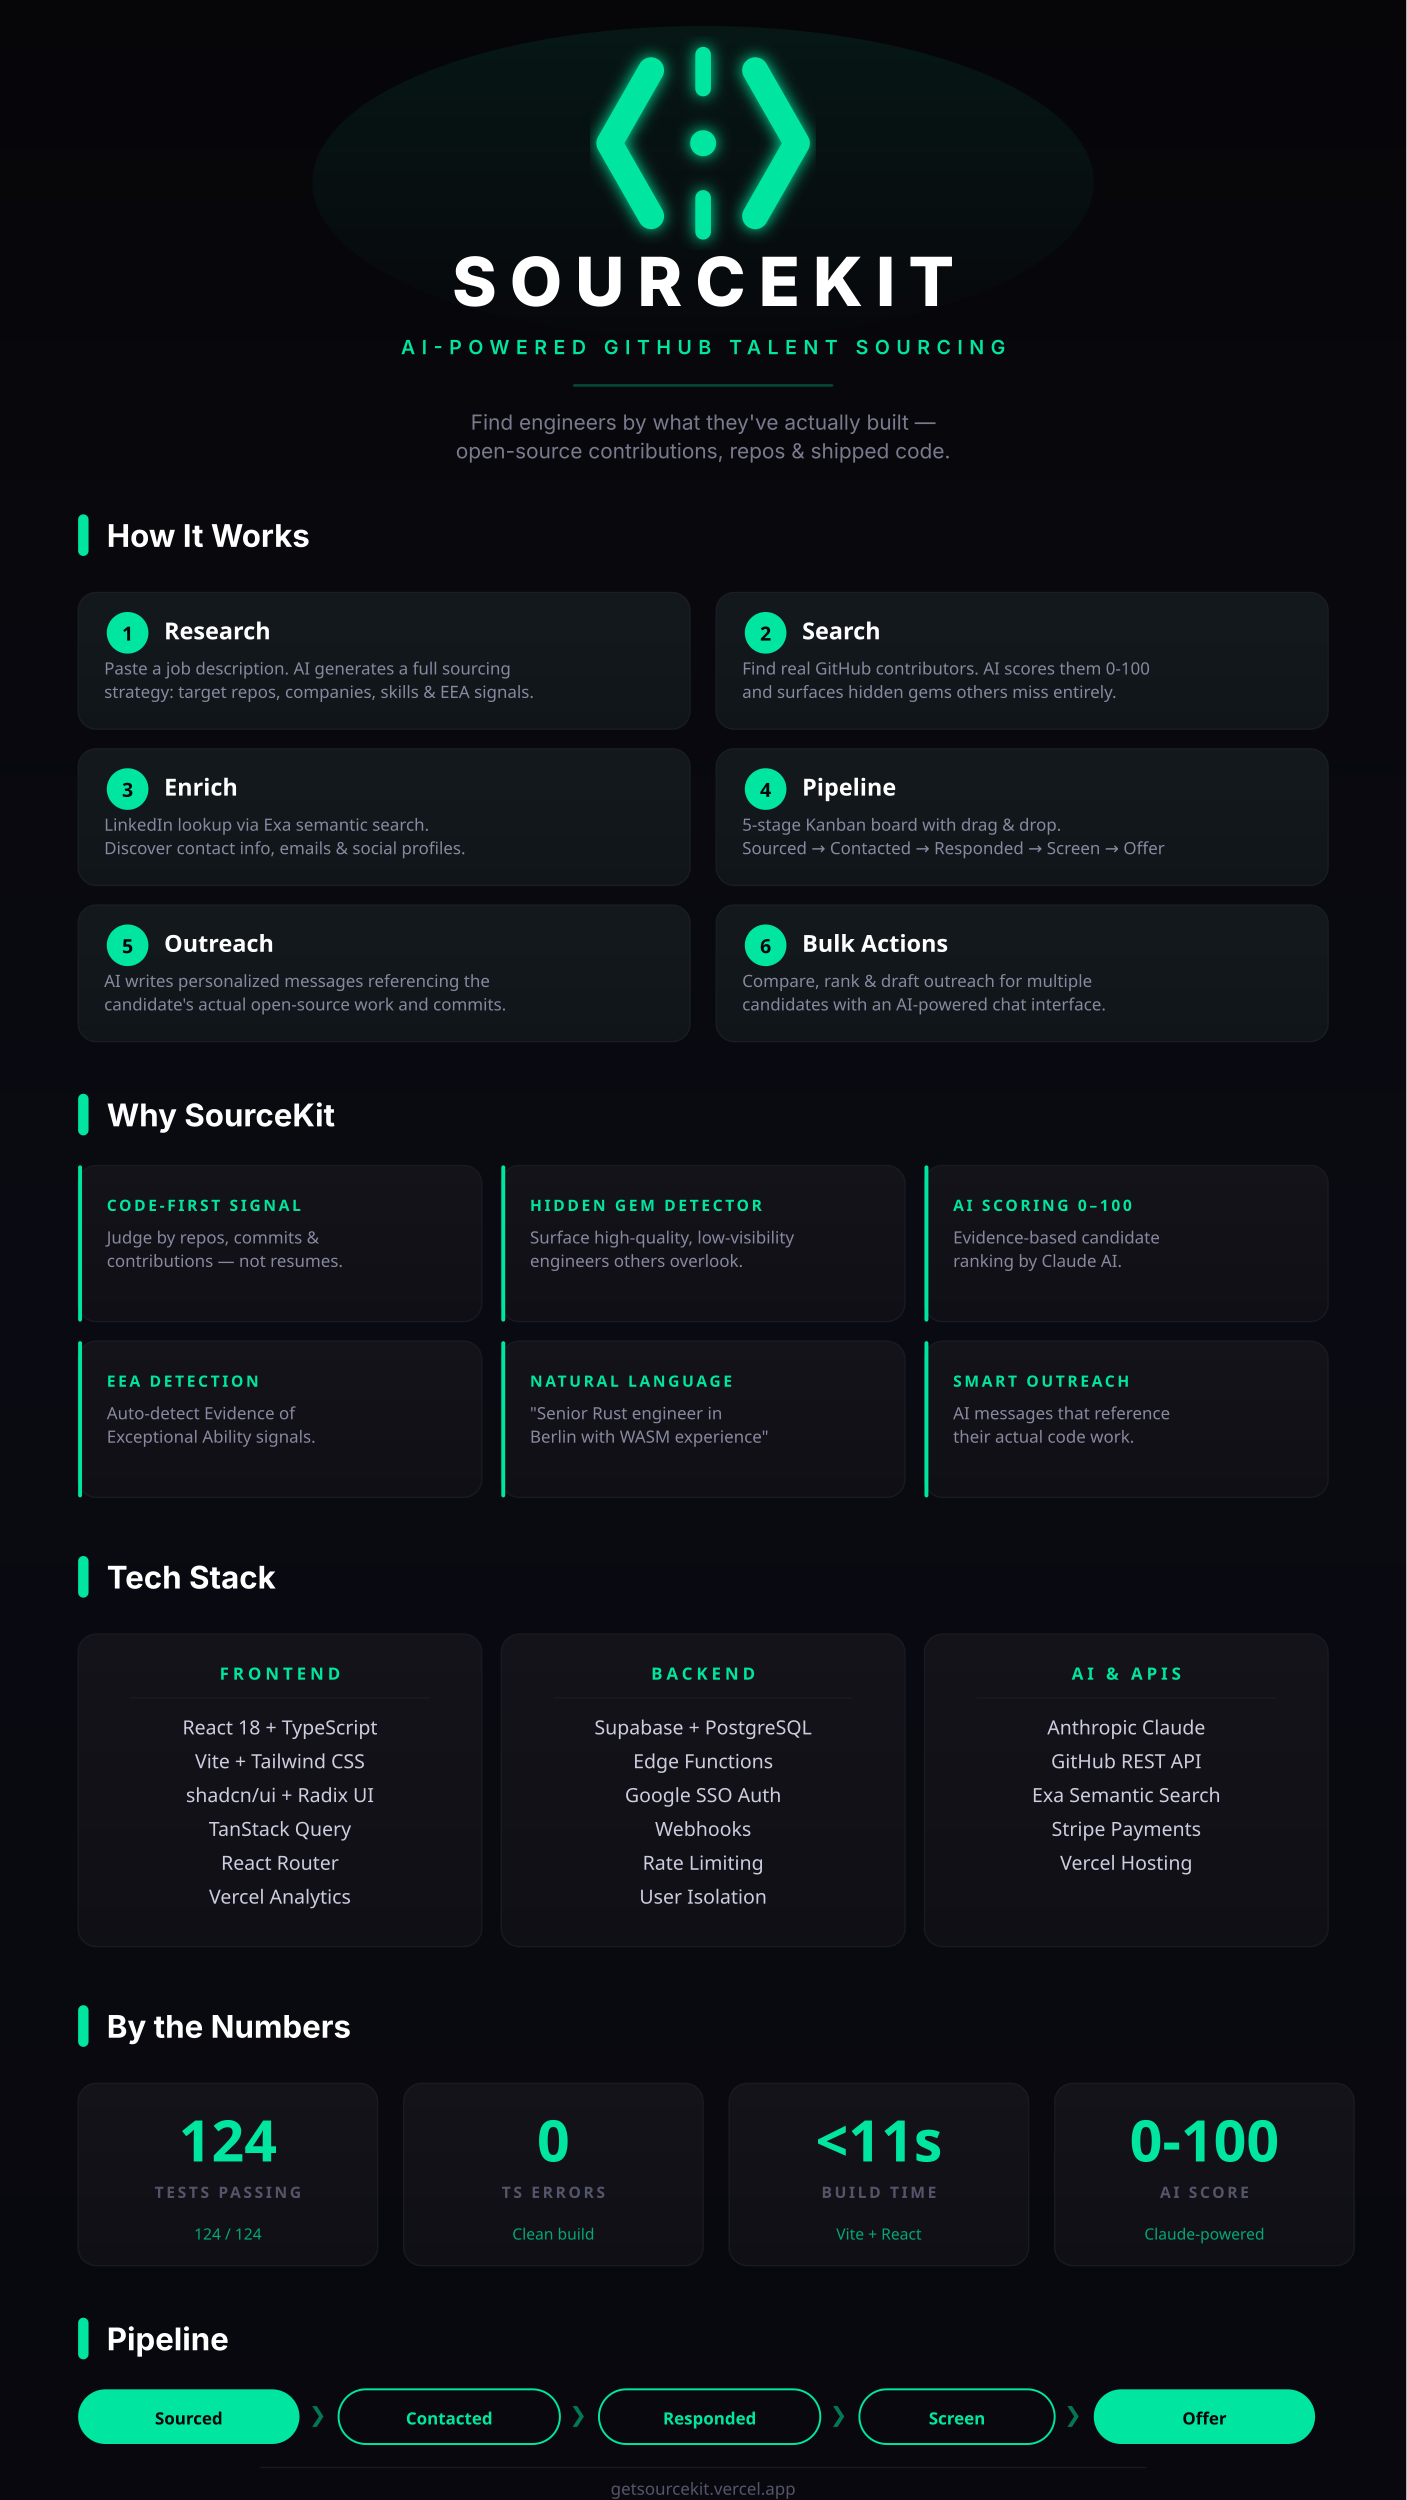
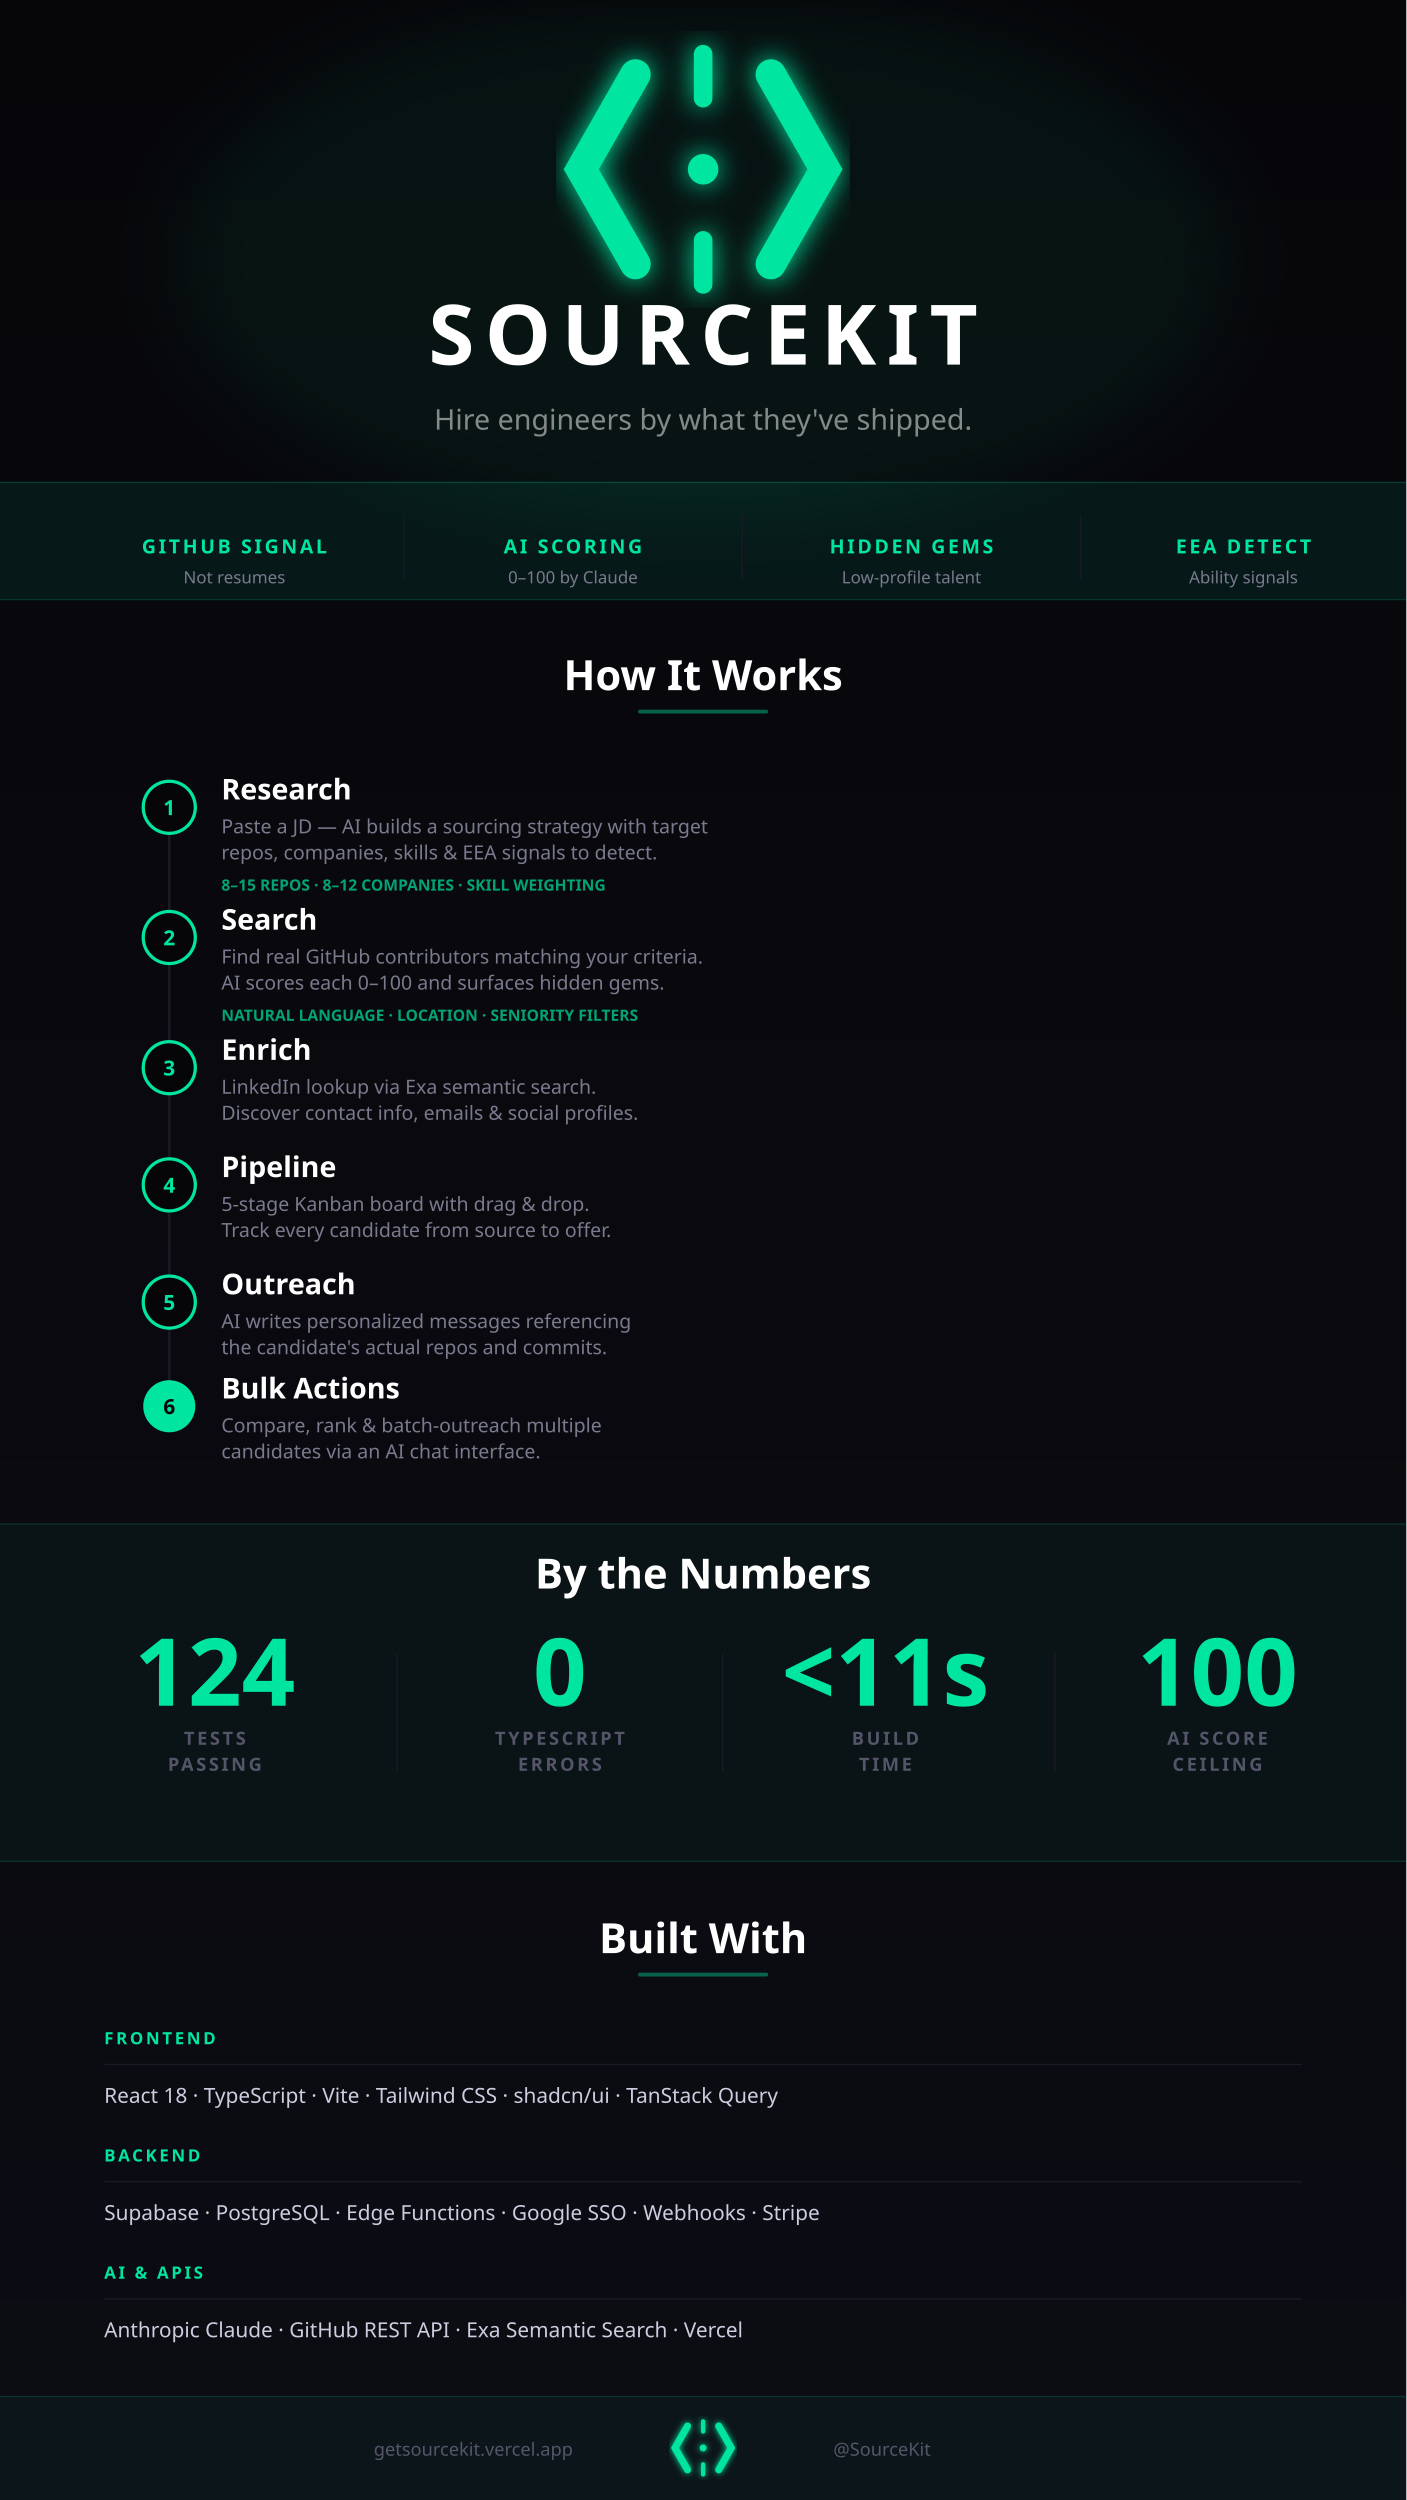
<svg xmlns="http://www.w3.org/2000/svg" viewBox="0 0 1080 1920" width="1080" height="1920">
  <defs>
    <linearGradient id="bg" x1="0" y1="0" x2="0" y2="1">
      <stop offset="0%" stop-color="#060609" />
-       <stop offset="50%" stop-color="#0A0A12" />
-       <stop offset="100%" stop-color="#08080E" />
+       <stop offset="100%" stop-color="#0C0C14" />
    </linearGradient>
-     <linearGradient id="accentGrad" x1="0" y1="0" x2="1" y2="1">
+     <linearGradient id="heroGrad" x1="0" y1="0" x2="0" y2="1">
+       <stop offset="0%" stop-color="#00E5A0" stop-opacity="0.12" />
+       <stop offset="100%" stop-color="#00E5A0" stop-opacity="0" />
+     </linearGradient>
+     <linearGradient id="greenBar" x1="0" y1="0" x2="1" y2="0">
      <stop offset="0%" stop-color="#00E5A0" />
      <stop offset="100%" stop-color="#00B87D" />
    </linearGradient>
-     <linearGradient id="card" x1="0" y1="0" x2="0" y2="1">
-       <stop offset="0%" stop-color="#131319" />
-       <stop offset="100%" stop-color="#0F0F15" />
-     </linearGradient>
-     <linearGradient id="glowGrad" x1="0.5" y1="0" x2="0.5" y2="1">
-       <stop offset="0%" stop-color="#00E5A0" stop-opacity="0.15" />
-       <stop offset="100%" stop-color="#00E5A0" stop-opacity="0" />
-     </linearGradient>
    <filter id="glow">
-       <feGaussianBlur stdDeviation="6" result="b" />
+       <feGaussianBlur stdDeviation="8" result="b" />
      <feMerge>
        <feMergeNode in="b" />
        <feMergeNode in="SourceGraphic" />
      </feMerge>
    </filter>
-     <filter id="bigGlow">
-       <feGaussianBlur stdDeviation="20" result="b" />
-       <feMerge>
-         <feMergeNode in="b" />
-         <feMergeNode in="SourceGraphic" />
-       </feMerge>
+     <filter id="softGlow">
+       <feGaussianBlur stdDeviation="30" />
    </filter>
-     <filter id="shadow">
-       <feDropShadow dx="0" dy="2" stdDeviation="6" flood-color="#000" flood-opacity="0.5" />
-     </filter>
-     <clipPath id="roundClip">
-       <rect width="1080" height="1920" rx="0" />
-     </clipPath>
  </defs>
  <rect width="1080" height="1920" fill="url(#bg)" />
-   <ellipse cx="540" cy="140" rx="300" ry="120" fill="url(#glowGrad)" opacity="0.5" />
-   <g transform="translate(540,110) scale(1.0)" filter="url(#glow)">
-     <path d="M-40,-56 L-72,0 L-40,56" stroke="#00E5A0" stroke-width="20" stroke-linecap="round" stroke-linejoin="round" fill="none" />
-     <path d="M40,-56 L72,0 L40,56" stroke="#00E5A0" stroke-width="20" stroke-linecap="round" stroke-linejoin="round" fill="none" />
-     <line x1="0" y1="-42" x2="0" y2="-68" stroke="#00E5A0" stroke-width="12" stroke-linecap="round" />
-     <line x1="0" y1="42" x2="0" y2="68" stroke="#00E5A0" stroke-width="12" stroke-linecap="round" />
-     <circle cx="0" cy="0" r="10" fill="#00E5A0" />
+   <ellipse cx="540" cy="200" rx="400" ry="200" fill="#00E5A0" opacity="0.06" filter="url(#softGlow)" />
+   <g transform="translate(540,130) scale(1.3)" filter="url(#glow)">
+     <path d="M-40,-56 L-72,0 L-40,56" stroke="#00E5A0" stroke-width="18" stroke-linecap="round" fill="none" />
+     <path d="M40,-56 L72,0 L40,56" stroke="#00E5A0" stroke-width="18" stroke-linecap="round" fill="none" />
+     <line x1="0" y1="-42" x2="0" y2="-68" stroke="#00E5A0" stroke-width="11" stroke-linecap="round" />
+     <line x1="0" y1="42" x2="0" y2="68" stroke="#00E5A0" stroke-width="11" stroke-linecap="round" />
+     <circle cx="0" cy="0" r="9" fill="#00E5A0" />
  </g>
-   <text x="540" y="235" text-anchor="middle" fill="#FFFFFF" font-family="'SF Pro Display', 'Inter', system-ui, sans-serif" font-size="52" font-weight="800" letter-spacing="10">SOURCEKIT</text>
-   <text x="540" y="272" text-anchor="middle" fill="#00E5A0" font-family="'SF Pro Display', 'Inter', system-ui, sans-serif" font-size="15" font-weight="600" letter-spacing="5">AI-POWERED GITHUB TALENT SOURCING</text>
-   <rect x="440" y="295" width="200" height="2" rx="1" fill="#00E5A0" opacity="0.3" />
-   <text x="540" y="330" text-anchor="middle" fill="#7A7A8E" font-family="'SF Pro Text', 'Inter', system-ui, sans-serif" font-size="16">Find engineers by what they've actually built —</text>
-   <text x="540" y="352" text-anchor="middle" fill="#7A7A8E" font-family="'SF Pro Text', 'Inter', system-ui, sans-serif" font-size="16">open-source contributions, repos &amp; shipped code.</text>
-   <rect x="60" y="395" width="8" height="32" rx="4" fill="#00E5A0" />
-   <text x="82" y="420" fill="#FFFFFF" font-family="'SF Pro Display', 'Inter', system-ui, sans-serif" font-size="24" font-weight="700">How It Works</text>
-   <rect x="60" y="455" width="470" height="105" rx="14" fill="url(#card)" stroke="#1A1A24" stroke-width="1" />
-   <rect x="60" y="455" width="470" height="105" rx="14" fill="#00E5A0" opacity="0.03" />
-   <circle cx="98" cy="486" r="16" fill="#00E5A0" />
-   <text x="98" y="492" text-anchor="middle" fill="#060609" font-family="system-ui, sans-serif" font-size="15" font-weight="800">1</text>
-   <text x="126" y="491" fill="#FFFFFF" font-family="system-ui, sans-serif" font-size="18" font-weight="700">Research</text>
-   <text x="80" y="518" fill="#8888A0" font-family="system-ui, sans-serif" font-size="13">Paste a job description. AI generates a full sourcing</text>
-   <text x="80" y="536" fill="#8888A0" font-family="system-ui, sans-serif" font-size="13">strategy: target repos, companies, skills &amp; EEA signals.</text>
-   <rect x="550" y="455" width="470" height="105" rx="14" fill="url(#card)" stroke="#1A1A24" stroke-width="1" />
-   <rect x="550" y="455" width="470" height="105" rx="14" fill="#00E5A0" opacity="0.03" />
-   <circle cx="588" cy="486" r="16" fill="#00E5A0" />
-   <text x="588" y="492" text-anchor="middle" fill="#060609" font-family="system-ui, sans-serif" font-size="15" font-weight="800">2</text>
-   <text x="616" y="491" fill="#FFFFFF" font-family="system-ui, sans-serif" font-size="18" font-weight="700">Search</text>
-   <text x="570" y="518" fill="#8888A0" font-family="system-ui, sans-serif" font-size="13">Find real GitHub contributors. AI scores them 0-100</text>
-   <text x="570" y="536" fill="#8888A0" font-family="system-ui, sans-serif" font-size="13">and surfaces hidden gems others miss entirely.</text>
-   <rect x="60" y="575" width="470" height="105" rx="14" fill="url(#card)" stroke="#1A1A24" stroke-width="1" />
-   <rect x="60" y="575" width="470" height="105" rx="14" fill="#00E5A0" opacity="0.03" />
-   <circle cx="98" cy="606" r="16" fill="#00E5A0" />
-   <text x="98" y="612" text-anchor="middle" fill="#060609" font-family="system-ui, sans-serif" font-size="15" font-weight="800">3</text>
-   <text x="126" y="611" fill="#FFFFFF" font-family="system-ui, sans-serif" font-size="18" font-weight="700">Enrich</text>
-   <text x="80" y="638" fill="#8888A0" font-family="system-ui, sans-serif" font-size="13">LinkedIn lookup via Exa semantic search.</text>
-   <text x="80" y="656" fill="#8888A0" font-family="system-ui, sans-serif" font-size="13">Discover contact info, emails &amp; social profiles.</text>
-   <rect x="550" y="575" width="470" height="105" rx="14" fill="url(#card)" stroke="#1A1A24" stroke-width="1" />
-   <rect x="550" y="575" width="470" height="105" rx="14" fill="#00E5A0" opacity="0.03" />
-   <circle cx="588" cy="606" r="16" fill="#00E5A0" />
-   <text x="588" y="612" text-anchor="middle" fill="#060609" font-family="system-ui, sans-serif" font-size="15" font-weight="800">4</text>
-   <text x="616" y="611" fill="#FFFFFF" font-family="system-ui, sans-serif" font-size="18" font-weight="700">Pipeline</text>
-   <text x="570" y="638" fill="#8888A0" font-family="system-ui, sans-serif" font-size="13">5-stage Kanban board with drag &amp; drop.</text>
-   <text x="570" y="656" fill="#8888A0" font-family="system-ui, sans-serif" font-size="13">Sourced → Contacted → Responded → Screen → Offer</text>
-   <rect x="60" y="695" width="470" height="105" rx="14" fill="url(#card)" stroke="#1A1A24" stroke-width="1" />
-   <rect x="60" y="695" width="470" height="105" rx="14" fill="#00E5A0" opacity="0.03" />
-   <circle cx="98" cy="726" r="16" fill="#00E5A0" />
-   <text x="98" y="732" text-anchor="middle" fill="#060609" font-family="system-ui, sans-serif" font-size="15" font-weight="800">5</text>
-   <text x="126" y="731" fill="#FFFFFF" font-family="system-ui, sans-serif" font-size="18" font-weight="700">Outreach</text>
-   <text x="80" y="758" fill="#8888A0" font-family="system-ui, sans-serif" font-size="13">AI writes personalized messages referencing the</text>
-   <text x="80" y="776" fill="#8888A0" font-family="system-ui, sans-serif" font-size="13">candidate's actual open-source work and commits.</text>
-   <rect x="550" y="695" width="470" height="105" rx="14" fill="url(#card)" stroke="#1A1A24" stroke-width="1" />
-   <rect x="550" y="695" width="470" height="105" rx="14" fill="#00E5A0" opacity="0.03" />
-   <circle cx="588" cy="726" r="16" fill="#00E5A0" />
-   <text x="588" y="732" text-anchor="middle" fill="#060609" font-family="system-ui, sans-serif" font-size="15" font-weight="800">6</text>
-   <text x="616" y="731" fill="#FFFFFF" font-family="system-ui, sans-serif" font-size="18" font-weight="700">Bulk Actions</text>
-   <text x="570" y="758" fill="#8888A0" font-family="system-ui, sans-serif" font-size="13">Compare, rank &amp; draft outreach for multiple</text>
-   <text x="570" y="776" fill="#8888A0" font-family="system-ui, sans-serif" font-size="13">candidates with an AI-powered chat interface.</text>
-   <rect x="60" y="840" width="8" height="32" rx="4" fill="#00E5A0" />
-   <text x="82" y="865" fill="#FFFFFF" font-family="'SF Pro Display', 'Inter', system-ui, sans-serif" font-size="24" font-weight="700">Why SourceKit</text>
-   <rect x="60" y="895" width="310" height="120" rx="14" fill="url(#card)" stroke="#1A1A24" stroke-width="1" />
-   <rect x="60" y="895" width="3" height="120" rx="1.5" fill="#00E5A0" />
-   <text x="82" y="930" fill="#00E5A0" font-family="system-ui, sans-serif" font-size="12" font-weight="700" letter-spacing="2">CODE-FIRST SIGNAL</text>
-   <text x="82" y="955" fill="#8888A0" font-family="system-ui, sans-serif" font-size="13">Judge by repos, commits &amp;</text>
-   <text x="82" y="973" fill="#8888A0" font-family="system-ui, sans-serif" font-size="13">contributions — not resumes.</text>
-   <rect x="385" y="895" width="310" height="120" rx="14" fill="url(#card)" stroke="#1A1A24" stroke-width="1" />
-   <rect x="385" y="895" width="3" height="120" rx="1.5" fill="#00E5A0" />
-   <text x="407" y="930" fill="#00E5A0" font-family="system-ui, sans-serif" font-size="12" font-weight="700" letter-spacing="2">HIDDEN GEM DETECTOR</text>
-   <text x="407" y="955" fill="#8888A0" font-family="system-ui, sans-serif" font-size="13">Surface high-quality, low-visibility</text>
-   <text x="407" y="973" fill="#8888A0" font-family="system-ui, sans-serif" font-size="13">engineers others overlook.</text>
-   <rect x="710" y="895" width="310" height="120" rx="14" fill="url(#card)" stroke="#1A1A24" stroke-width="1" />
-   <rect x="710" y="895" width="3" height="120" rx="1.5" fill="#00E5A0" />
-   <text x="732" y="930" fill="#00E5A0" font-family="system-ui, sans-serif" font-size="12" font-weight="700" letter-spacing="2">AI SCORING 0–100</text>
-   <text x="732" y="955" fill="#8888A0" font-family="system-ui, sans-serif" font-size="13">Evidence-based candidate</text>
-   <text x="732" y="973" fill="#8888A0" font-family="system-ui, sans-serif" font-size="13">ranking by Claude AI.</text>
-   <rect x="60" y="1030" width="310" height="120" rx="14" fill="url(#card)" stroke="#1A1A24" stroke-width="1" />
-   <rect x="60" y="1030" width="3" height="120" rx="1.5" fill="#00E5A0" />
-   <text x="82" y="1065" fill="#00E5A0" font-family="system-ui, sans-serif" font-size="12" font-weight="700" letter-spacing="2">EEA DETECTION</text>
-   <text x="82" y="1090" fill="#8888A0" font-family="system-ui, sans-serif" font-size="13">Auto-detect Evidence of</text>
-   <text x="82" y="1108" fill="#8888A0" font-family="system-ui, sans-serif" font-size="13">Exceptional Ability signals.</text>
-   <rect x="385" y="1030" width="310" height="120" rx="14" fill="url(#card)" stroke="#1A1A24" stroke-width="1" />
-   <rect x="385" y="1030" width="3" height="120" rx="1.5" fill="#00E5A0" />
-   <text x="407" y="1065" fill="#00E5A0" font-family="system-ui, sans-serif" font-size="12" font-weight="700" letter-spacing="2">NATURAL LANGUAGE</text>
-   <text x="407" y="1090" fill="#8888A0" font-family="system-ui, sans-serif" font-size="13">"Senior Rust engineer in</text>
-   <text x="407" y="1108" fill="#8888A0" font-family="system-ui, sans-serif" font-size="13">Berlin with WASM experience"</text>
-   <rect x="710" y="1030" width="310" height="120" rx="14" fill="url(#card)" stroke="#1A1A24" stroke-width="1" />
-   <rect x="710" y="1030" width="3" height="120" rx="1.5" fill="#00E5A0" />
-   <text x="732" y="1065" fill="#00E5A0" font-family="system-ui, sans-serif" font-size="12" font-weight="700" letter-spacing="2">SMART OUTREACH</text>
-   <text x="732" y="1090" fill="#8888A0" font-family="system-ui, sans-serif" font-size="13">AI messages that reference</text>
-   <text x="732" y="1108" fill="#8888A0" font-family="system-ui, sans-serif" font-size="13">their actual code work.</text>
-   <rect x="60" y="1195" width="8" height="32" rx="4" fill="#00E5A0" />
-   <text x="82" y="1220" fill="#FFFFFF" font-family="'SF Pro Display', 'Inter', system-ui, sans-serif" font-size="24" font-weight="700">Tech Stack</text>
-   <rect x="60" y="1255" width="310" height="240" rx="14" fill="url(#card)" stroke="#1A1A24" stroke-width="1" />
-   <text x="215" y="1290" text-anchor="middle" fill="#00E5A0" font-family="system-ui, sans-serif" font-size="13" font-weight="700" letter-spacing="3">FRONTEND</text>
-   <line x1="100" y1="1304" x2="330" y2="1304" stroke="#1A1A24" stroke-width="1" />
-   <text x="215" y="1332" text-anchor="middle" fill="#CDCDE0" font-family="system-ui, sans-serif" font-size="15">React 18 + TypeScript</text>
-   <text x="215" y="1358" text-anchor="middle" fill="#CDCDE0" font-family="system-ui, sans-serif" font-size="15">Vite + Tailwind CSS</text>
-   <text x="215" y="1384" text-anchor="middle" fill="#CDCDE0" font-family="system-ui, sans-serif" font-size="15">shadcn/ui + Radix UI</text>
-   <text x="215" y="1410" text-anchor="middle" fill="#CDCDE0" font-family="system-ui, sans-serif" font-size="15">TanStack Query</text>
-   <text x="215" y="1436" text-anchor="middle" fill="#CDCDE0" font-family="system-ui, sans-serif" font-size="15">React Router</text>
-   <text x="215" y="1462" text-anchor="middle" fill="#CDCDE0" font-family="system-ui, sans-serif" font-size="15">Vercel Analytics</text>
-   <rect x="385" y="1255" width="310" height="240" rx="14" fill="url(#card)" stroke="#1A1A24" stroke-width="1" />
-   <text x="540" y="1290" text-anchor="middle" fill="#00E5A0" font-family="system-ui, sans-serif" font-size="13" font-weight="700" letter-spacing="3">BACKEND</text>
-   <line x1="425" y1="1304" x2="655" y2="1304" stroke="#1A1A24" stroke-width="1" />
-   <text x="540" y="1332" text-anchor="middle" fill="#CDCDE0" font-family="system-ui, sans-serif" font-size="15">Supabase + PostgreSQL</text>
-   <text x="540" y="1358" text-anchor="middle" fill="#CDCDE0" font-family="system-ui, sans-serif" font-size="15">Edge Functions</text>
-   <text x="540" y="1384" text-anchor="middle" fill="#CDCDE0" font-family="system-ui, sans-serif" font-size="15">Google SSO Auth</text>
-   <text x="540" y="1410" text-anchor="middle" fill="#CDCDE0" font-family="system-ui, sans-serif" font-size="15">Webhooks</text>
-   <text x="540" y="1436" text-anchor="middle" fill="#CDCDE0" font-family="system-ui, sans-serif" font-size="15">Rate Limiting</text>
-   <text x="540" y="1462" text-anchor="middle" fill="#CDCDE0" font-family="system-ui, sans-serif" font-size="15">User Isolation</text>
-   <rect x="710" y="1255" width="310" height="240" rx="14" fill="url(#card)" stroke="#1A1A24" stroke-width="1" />
-   <text x="865" y="1290" text-anchor="middle" fill="#00E5A0" font-family="system-ui, sans-serif" font-size="13" font-weight="700" letter-spacing="3">AI &amp; APIS</text>
-   <line x1="750" y1="1304" x2="980" y2="1304" stroke="#1A1A24" stroke-width="1" />
-   <text x="865" y="1332" text-anchor="middle" fill="#CDCDE0" font-family="system-ui, sans-serif" font-size="15">Anthropic Claude</text>
-   <text x="865" y="1358" text-anchor="middle" fill="#CDCDE0" font-family="system-ui, sans-serif" font-size="15">GitHub REST API</text>
-   <text x="865" y="1384" text-anchor="middle" fill="#CDCDE0" font-family="system-ui, sans-serif" font-size="15">Exa Semantic Search</text>
-   <text x="865" y="1410" text-anchor="middle" fill="#CDCDE0" font-family="system-ui, sans-serif" font-size="15">Stripe Payments</text>
-   <text x="865" y="1436" text-anchor="middle" fill="#CDCDE0" font-family="system-ui, sans-serif" font-size="15">Vercel Hosting</text>
-   <rect x="60" y="1540" width="8" height="32" rx="4" fill="#00E5A0" />
-   <text x="82" y="1565" fill="#FFFFFF" font-family="'SF Pro Display', 'Inter', system-ui, sans-serif" font-size="24" font-weight="700">By the Numbers</text>
-   <rect x="60" y="1600" width="230" height="140" rx="14" fill="url(#card)" stroke="#1A1A24" stroke-width="1" />
-   <text x="175" y="1660" text-anchor="middle" fill="#00E5A0" font-family="system-ui, sans-serif" font-size="44" font-weight="800">124</text>
-   <text x="175" y="1688" text-anchor="middle" fill="#55556A" font-family="system-ui, sans-serif" font-size="12" font-weight="600" letter-spacing="2">TESTS PASSING</text>
-   <text x="175" y="1720" text-anchor="middle" fill="#00E5A0" font-family="system-ui, sans-serif" font-size="12" opacity="0.7">124 / 124</text>
-   <rect x="310" y="1600" width="230" height="140" rx="14" fill="url(#card)" stroke="#1A1A24" stroke-width="1" />
-   <text x="425" y="1660" text-anchor="middle" fill="#00E5A0" font-family="system-ui, sans-serif" font-size="44" font-weight="800">0</text>
-   <text x="425" y="1688" text-anchor="middle" fill="#55556A" font-family="system-ui, sans-serif" font-size="12" font-weight="600" letter-spacing="2">TS ERRORS</text>
-   <text x="425" y="1720" text-anchor="middle" fill="#00E5A0" font-family="system-ui, sans-serif" font-size="12" opacity="0.7">Clean build</text>
-   <rect x="560" y="1600" width="230" height="140" rx="14" fill="url(#card)" stroke="#1A1A24" stroke-width="1" />
-   <text x="675" y="1660" text-anchor="middle" fill="#00E5A0" font-family="system-ui, sans-serif" font-size="44" font-weight="800">&lt;11s</text>
-   <text x="675" y="1688" text-anchor="middle" fill="#55556A" font-family="system-ui, sans-serif" font-size="12" font-weight="600" letter-spacing="2">BUILD TIME</text>
-   <text x="675" y="1720" text-anchor="middle" fill="#00E5A0" font-family="system-ui, sans-serif" font-size="12" opacity="0.7">Vite + React</text>
-   <rect x="810" y="1600" width="230" height="140" rx="14" fill="url(#card)" stroke="#1A1A24" stroke-width="1" />
-   <text x="925" y="1660" text-anchor="middle" fill="#00E5A0" font-family="system-ui, sans-serif" font-size="44" font-weight="800">0-100</text>
-   <text x="925" y="1688" text-anchor="middle" fill="#55556A" font-family="system-ui, sans-serif" font-size="12" font-weight="600" letter-spacing="2">AI SCORE</text>
-   <text x="925" y="1720" text-anchor="middle" fill="#00E5A0" font-family="system-ui, sans-serif" font-size="12" opacity="0.7">Claude-powered</text>
-   <rect x="60" y="1780" width="8" height="32" rx="4" fill="#00E5A0" />
-   <text x="82" y="1805" fill="#FFFFFF" font-family="'SF Pro Display', 'Inter', system-ui, sans-serif" font-size="24" font-weight="700">Pipeline</text>
-   <rect x="60" y="1835" width="170" height="42" rx="21" fill="#00E5A0" />
-   <text x="145" y="1862" text-anchor="middle" fill="#060609" font-family="system-ui, sans-serif" font-size="13" font-weight="700">Sourced</text>
-   <text x="244" y="1860" text-anchor="middle" fill="#00E5A0" font-family="system-ui, sans-serif" font-size="16" opacity="0.5">❯</text>
-   <rect x="260" y="1835" width="170" height="42" rx="21" fill="none" stroke="#00E5A0" stroke-width="1.5" />
-   <text x="345" y="1862" text-anchor="middle" fill="#00E5A0" font-family="system-ui, sans-serif" font-size="13" font-weight="600">Contacted</text>
-   <text x="444" y="1860" text-anchor="middle" fill="#00E5A0" font-family="system-ui, sans-serif" font-size="16" opacity="0.5">❯</text>
-   <rect x="460" y="1835" width="170" height="42" rx="21" fill="none" stroke="#00E5A0" stroke-width="1.5" />
-   <text x="545" y="1862" text-anchor="middle" fill="#00E5A0" font-family="system-ui, sans-serif" font-size="13" font-weight="600">Responded</text>
-   <text x="644" y="1860" text-anchor="middle" fill="#00E5A0" font-family="system-ui, sans-serif" font-size="16" opacity="0.5">❯</text>
-   <rect x="660" y="1835" width="150" height="42" rx="21" fill="none" stroke="#00E5A0" stroke-width="1.5" />
-   <text x="735" y="1862" text-anchor="middle" fill="#00E5A0" font-family="system-ui, sans-serif" font-size="13" font-weight="600">Screen</text>
-   <text x="824" y="1860" text-anchor="middle" fill="#00E5A0" font-family="system-ui, sans-serif" font-size="16" opacity="0.5">❯</text>
-   <rect x="840" y="1835" width="170" height="42" rx="21" fill="#00E5A0" />
-   <text x="925" y="1862" text-anchor="middle" fill="#060609" font-family="system-ui, sans-serif" font-size="13" font-weight="700">Offer</text>
-   <line x1="200" y1="1895" x2="880" y2="1895" stroke="#1A1A24" stroke-width="1" />
-   <text x="540" y="1916" text-anchor="middle" fill="#55556A" font-family="system-ui, sans-serif" font-size="13">getsourcekit.vercel.app</text>
+   <text x="540" y="280" text-anchor="middle" fill="#FFFFFF" font-family="system-ui, sans-serif" font-size="64" font-weight="800" letter-spacing="8">SOURCEKIT</text>
+   <text x="540" y="330" text-anchor="middle" fill="#FFFFFF" font-family="system-ui, sans-serif" font-size="22" font-weight="400" opacity="0.5">Hire engineers by what they've shipped.</text>
+   <rect x="0" y="370" width="1080" height="90" fill="#00E5A0" opacity="0.08" />
+   <rect x="0" y="370" width="1080" height="1" fill="#00E5A0" opacity="0.2" />
+   <rect x="0" y="460" width="1080" height="1" fill="#00E5A0" opacity="0.2" />
+   <text x="180" y="425" text-anchor="middle" fill="#00E5A0" font-family="system-ui, sans-serif" font-size="15" font-weight="700" letter-spacing="2">GITHUB SIGNAL</text>
+   <text x="180" y="448" text-anchor="middle" fill="#7A7A8E" font-family="system-ui, sans-serif" font-size="13">Not resumes</text>
+   <line x1="310" y1="395" x2="310" y2="445" stroke="#1A1A24" stroke-width="1" />
+   <text x="440" y="425" text-anchor="middle" fill="#00E5A0" font-family="system-ui, sans-serif" font-size="15" font-weight="700" letter-spacing="2">AI SCORING</text>
+   <text x="440" y="448" text-anchor="middle" fill="#7A7A8E" font-family="system-ui, sans-serif" font-size="13">0–100 by Claude</text>
+   <line x1="570" y1="395" x2="570" y2="445" stroke="#1A1A24" stroke-width="1" />
+   <text x="700" y="425" text-anchor="middle" fill="#00E5A0" font-family="system-ui, sans-serif" font-size="15" font-weight="700" letter-spacing="2">HIDDEN GEMS</text>
+   <text x="700" y="448" text-anchor="middle" fill="#7A7A8E" font-family="system-ui, sans-serif" font-size="13">Low-profile talent</text>
+   <line x1="830" y1="395" x2="830" y2="445" stroke="#1A1A24" stroke-width="1" />
+   <text x="955" y="425" text-anchor="middle" fill="#00E5A0" font-family="system-ui, sans-serif" font-size="15" font-weight="700" letter-spacing="2">EEA DETECT</text>
+   <text x="955" y="448" text-anchor="middle" fill="#7A7A8E" font-family="system-ui, sans-serif" font-size="13">Ability signals</text>
+   <text x="540" y="530" text-anchor="middle" fill="#FFFFFF" font-family="system-ui, sans-serif" font-size="32" font-weight="800">How It Works</text>
+   <rect x="490" y="545" width="100" height="3" rx="1.5" fill="#00E5A0" opacity="0.4" />
+   <line x1="130" y1="600" x2="130" y2="1080" stroke="#1A1A24" stroke-width="2" />
+   <circle cx="130" cy="620" r="20" fill="#060609" stroke="#00E5A0" stroke-width="2.5" />
+   <text x="130" y="626" text-anchor="middle" fill="#00E5A0" font-family="system-ui, sans-serif" font-size="16" font-weight="800">1</text>
+   <text x="170" y="614" fill="#FFFFFF" font-family="system-ui, sans-serif" font-size="22" font-weight="700">Research</text>
+   <text x="170" y="640" fill="#7A7A8E" font-family="system-ui, sans-serif" font-size="15">Paste a JD — AI builds a sourcing strategy with target</text>
+   <text x="170" y="660" fill="#7A7A8E" font-family="system-ui, sans-serif" font-size="15">repos, companies, skills &amp; EEA signals to detect.</text>
+   <text x="170" y="684" fill="#00E5A0" font-family="system-ui, sans-serif" font-size="12" font-weight="600" opacity="0.7">8–15 REPOS  ·  8–12 COMPANIES  ·  SKILL WEIGHTING</text>
+   <circle cx="130" cy="720" r="20" fill="#060609" stroke="#00E5A0" stroke-width="2.5" />
+   <text x="130" y="726" text-anchor="middle" fill="#00E5A0" font-family="system-ui, sans-serif" font-size="16" font-weight="800">2</text>
+   <text x="170" y="714" fill="#FFFFFF" font-family="system-ui, sans-serif" font-size="22" font-weight="700">Search</text>
+   <text x="170" y="740" fill="#7A7A8E" font-family="system-ui, sans-serif" font-size="15">Find real GitHub contributors matching your criteria.</text>
+   <text x="170" y="760" fill="#7A7A8E" font-family="system-ui, sans-serif" font-size="15">AI scores each 0–100 and surfaces hidden gems.</text>
+   <text x="170" y="784" fill="#00E5A0" font-family="system-ui, sans-serif" font-size="12" font-weight="600" opacity="0.7">NATURAL LANGUAGE  ·  LOCATION  ·  SENIORITY FILTERS</text>
+   <circle cx="130" cy="820" r="20" fill="#060609" stroke="#00E5A0" stroke-width="2.5" />
+   <text x="130" y="826" text-anchor="middle" fill="#00E5A0" font-family="system-ui, sans-serif" font-size="16" font-weight="800">3</text>
+   <text x="170" y="814" fill="#FFFFFF" font-family="system-ui, sans-serif" font-size="22" font-weight="700">Enrich</text>
+   <text x="170" y="840" fill="#7A7A8E" font-family="system-ui, sans-serif" font-size="15">LinkedIn lookup via Exa semantic search.</text>
+   <text x="170" y="860" fill="#7A7A8E" font-family="system-ui, sans-serif" font-size="15">Discover contact info, emails &amp; social profiles.</text>
+   <circle cx="130" cy="910" r="20" fill="#060609" stroke="#00E5A0" stroke-width="2.5" />
+   <text x="130" y="916" text-anchor="middle" fill="#00E5A0" font-family="system-ui, sans-serif" font-size="16" font-weight="800">4</text>
+   <text x="170" y="904" fill="#FFFFFF" font-family="system-ui, sans-serif" font-size="22" font-weight="700">Pipeline</text>
+   <text x="170" y="930" fill="#7A7A8E" font-family="system-ui, sans-serif" font-size="15">5-stage Kanban board with drag &amp; drop.</text>
+   <text x="170" y="950" fill="#7A7A8E" font-family="system-ui, sans-serif" font-size="15">Track every candidate from source to offer.</text>
+   <circle cx="130" cy="1000" r="20" fill="#060609" stroke="#00E5A0" stroke-width="2.5" />
+   <text x="130" y="1006" text-anchor="middle" fill="#00E5A0" font-family="system-ui, sans-serif" font-size="16" font-weight="800">5</text>
+   <text x="170" y="994" fill="#FFFFFF" font-family="system-ui, sans-serif" font-size="22" font-weight="700">Outreach</text>
+   <text x="170" y="1020" fill="#7A7A8E" font-family="system-ui, sans-serif" font-size="15">AI writes personalized messages referencing</text>
+   <text x="170" y="1040" fill="#7A7A8E" font-family="system-ui, sans-serif" font-size="15">the candidate's actual repos and commits.</text>
+   <circle cx="130" cy="1080" r="20" fill="#00E5A0" />
+   <text x="130" y="1086" text-anchor="middle" fill="#060609" font-family="system-ui, sans-serif" font-size="16" font-weight="800">6</text>
+   <text x="170" y="1074" fill="#FFFFFF" font-family="system-ui, sans-serif" font-size="22" font-weight="700">Bulk Actions</text>
+   <text x="170" y="1100" fill="#7A7A8E" font-family="system-ui, sans-serif" font-size="15">Compare, rank &amp; batch-outreach multiple</text>
+   <text x="170" y="1120" fill="#7A7A8E" font-family="system-ui, sans-serif" font-size="15">candidates via an AI chat interface.</text>
+   <rect x="0" y="1170" width="1080" height="260" fill="#00E5A0" opacity="0.04" />
+   <rect x="0" y="1170" width="1080" height="1" fill="#00E5A0" opacity="0.15" />
+   <text x="540" y="1220" text-anchor="middle" fill="#FFFFFF" font-family="system-ui, sans-serif" font-size="32" font-weight="800">By the Numbers</text>
+   <text x="165" y="1310" text-anchor="middle" fill="#00E5A0" font-family="system-ui, sans-serif" font-size="72" font-weight="800">124</text>
+   <text x="165" y="1340" text-anchor="middle" fill="#55556A" font-family="system-ui, sans-serif" font-size="14" font-weight="600" letter-spacing="2">TESTS</text>
+   <text x="165" y="1360" text-anchor="middle" fill="#55556A" font-family="system-ui, sans-serif" font-size="14" font-weight="600" letter-spacing="2">PASSING</text>
+   <line x1="305" y1="1270" x2="305" y2="1360" stroke="#1A1A24" stroke-width="1" />
+   <text x="430" y="1310" text-anchor="middle" fill="#00E5A0" font-family="system-ui, sans-serif" font-size="72" font-weight="800">0</text>
+   <text x="430" y="1340" text-anchor="middle" fill="#55556A" font-family="system-ui, sans-serif" font-size="14" font-weight="600" letter-spacing="2">TYPESCRIPT</text>
+   <text x="430" y="1360" text-anchor="middle" fill="#55556A" font-family="system-ui, sans-serif" font-size="14" font-weight="600" letter-spacing="2">ERRORS</text>
+   <line x1="555" y1="1270" x2="555" y2="1360" stroke="#1A1A24" stroke-width="1" />
+   <text x="680" y="1310" text-anchor="middle" fill="#00E5A0" font-family="system-ui, sans-serif" font-size="72" font-weight="800">&lt;11s</text>
+   <text x="680" y="1340" text-anchor="middle" fill="#55556A" font-family="system-ui, sans-serif" font-size="14" font-weight="600" letter-spacing="2">BUILD</text>
+   <text x="680" y="1360" text-anchor="middle" fill="#55556A" font-family="system-ui, sans-serif" font-size="14" font-weight="600" letter-spacing="2">TIME</text>
+   <line x1="810" y1="1270" x2="810" y2="1360" stroke="#1A1A24" stroke-width="1" />
+   <text x="935" y="1310" text-anchor="middle" fill="#00E5A0" font-family="system-ui, sans-serif" font-size="72" font-weight="800">100</text>
+   <text x="935" y="1340" text-anchor="middle" fill="#55556A" font-family="system-ui, sans-serif" font-size="14" font-weight="600" letter-spacing="2">AI SCORE</text>
+   <text x="935" y="1360" text-anchor="middle" fill="#55556A" font-family="system-ui, sans-serif" font-size="14" font-weight="600" letter-spacing="2">CEILING</text>
+   <rect x="0" y="1429" width="1080" height="1" fill="#00E5A0" opacity="0.15" />
+   <text x="540" y="1500" text-anchor="middle" fill="#FFFFFF" font-family="system-ui, sans-serif" font-size="32" font-weight="800">Built With</text>
+   <rect x="490" y="1515" width="100" height="3" rx="1.5" fill="#00E5A0" opacity="0.4" />
+   <text x="80" y="1570" fill="#00E5A0" font-family="system-ui, sans-serif" font-size="13" font-weight="700" letter-spacing="2">FRONTEND</text>
+   <rect x="80" y="1585" width="920" height="1" fill="#1A1A24" />
+   <text x="80" y="1615" fill="#CDCDE0" font-family="system-ui, sans-serif" font-size="16">React 18  ·  TypeScript  ·  Vite  ·  Tailwind CSS  ·  shadcn/ui  ·  TanStack Query</text>
+   <text x="80" y="1660" fill="#00E5A0" font-family="system-ui, sans-serif" font-size="13" font-weight="700" letter-spacing="2">BACKEND</text>
+   <rect x="80" y="1675" width="920" height="1" fill="#1A1A24" />
+   <text x="80" y="1705" fill="#CDCDE0" font-family="system-ui, sans-serif" font-size="16">Supabase  ·  PostgreSQL  ·  Edge Functions  ·  Google SSO  ·  Webhooks  ·  Stripe</text>
+   <text x="80" y="1750" fill="#00E5A0" font-family="system-ui, sans-serif" font-size="13" font-weight="700" letter-spacing="2">AI &amp; APIS</text>
+   <rect x="80" y="1765" width="920" height="1" fill="#1A1A24" />
+   <text x="80" y="1795" fill="#CDCDE0" font-family="system-ui, sans-serif" font-size="16">Anthropic Claude  ·  GitHub REST API  ·  Exa Semantic Search  ·  Vercel</text>
+   <rect x="0" y="1840" width="1080" height="80" fill="#00E5A0" opacity="0.04" />
+   <rect x="0" y="1840" width="1080" height="1" fill="#00E5A0" opacity="0.15" />
+   <g transform="translate(540,1880) scale(0.3)" filter="url(#glow)">
+     <path d="M-40,-56 L-72,0 L-40,56" stroke="#00E5A0" stroke-width="18" stroke-linecap="round" fill="none" />
+     <path d="M40,-56 L72,0 L40,56" stroke="#00E5A0" stroke-width="18" stroke-linecap="round" fill="none" />
+     <line x1="0" y1="-42" x2="0" y2="-68" stroke="#00E5A0" stroke-width="11" stroke-linecap="round" />
+     <line x1="0" y1="42" x2="0" y2="68" stroke="#00E5A0" stroke-width="11" stroke-linecap="round" />
+     <circle cx="0" cy="0" r="9" fill="#00E5A0" />
+   </g>
+   <text x="440" y="1886" text-anchor="end" fill="#55556A" font-family="system-ui, sans-serif" font-size="14" font-weight="500">getsourcekit.vercel.app</text>
+   <text x="640" y="1886" fill="#55556A" font-family="system-ui, sans-serif" font-size="14" font-weight="500">@SourceKit</text>
</svg>
